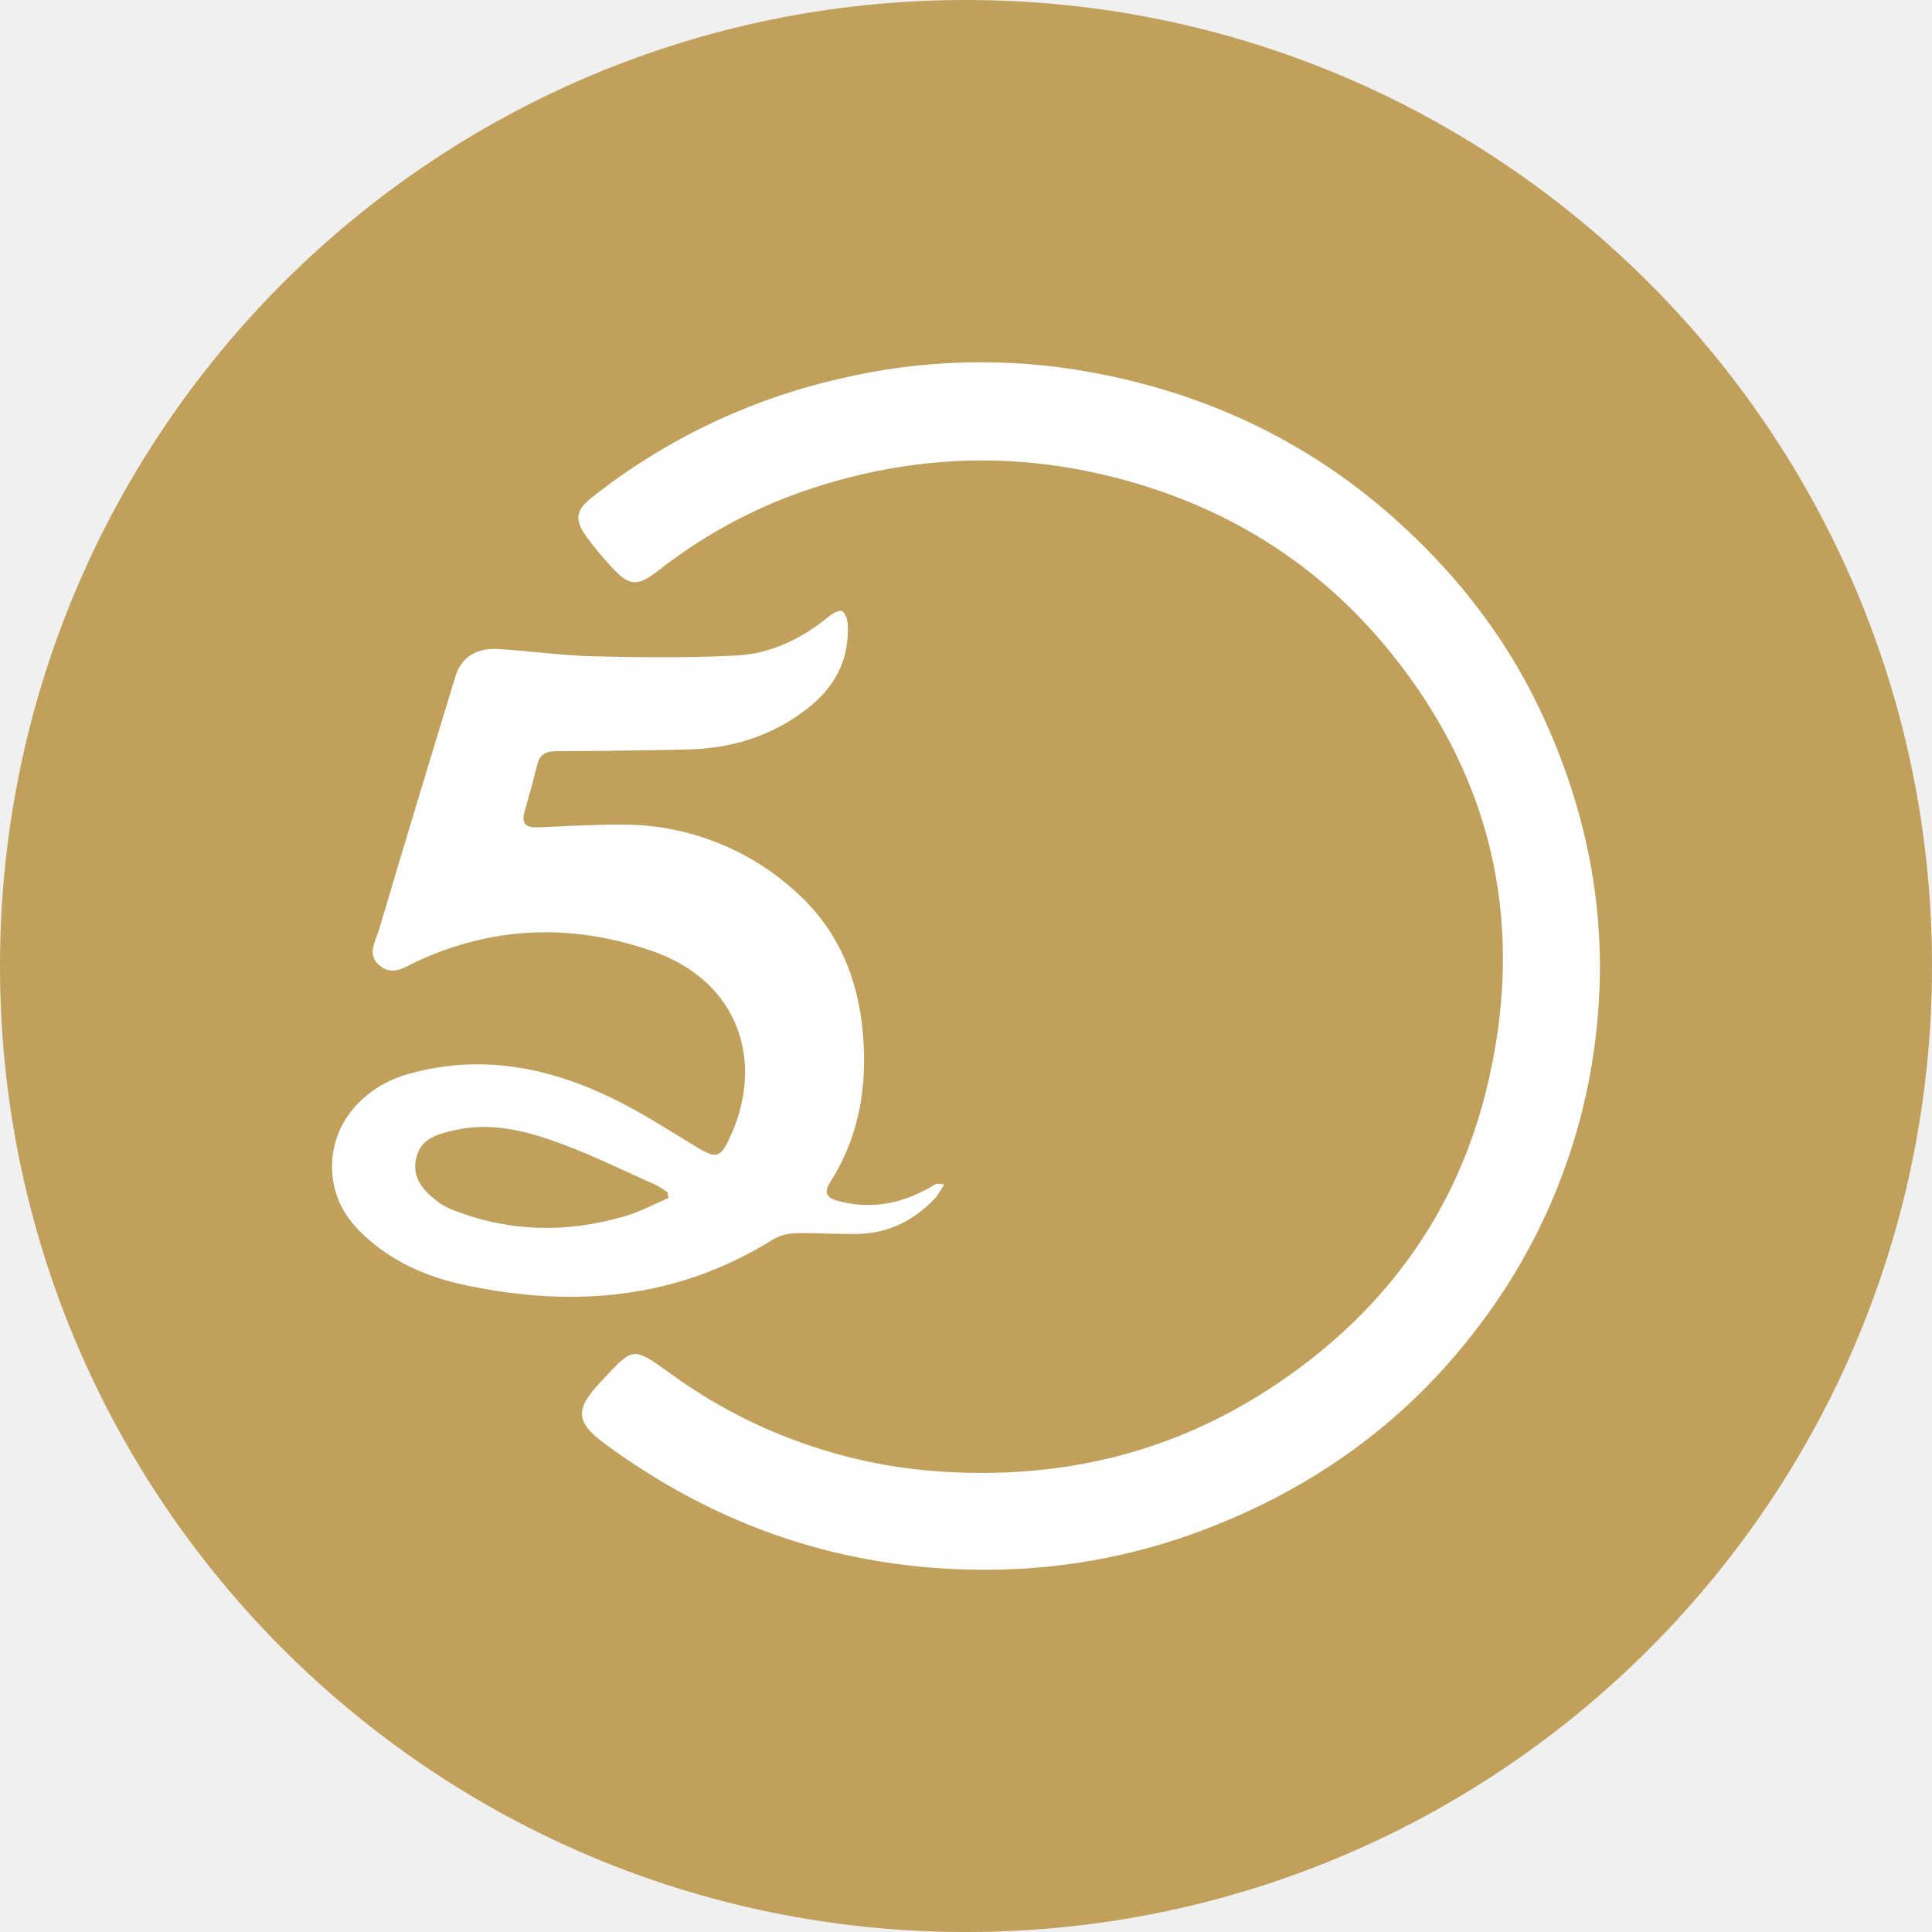
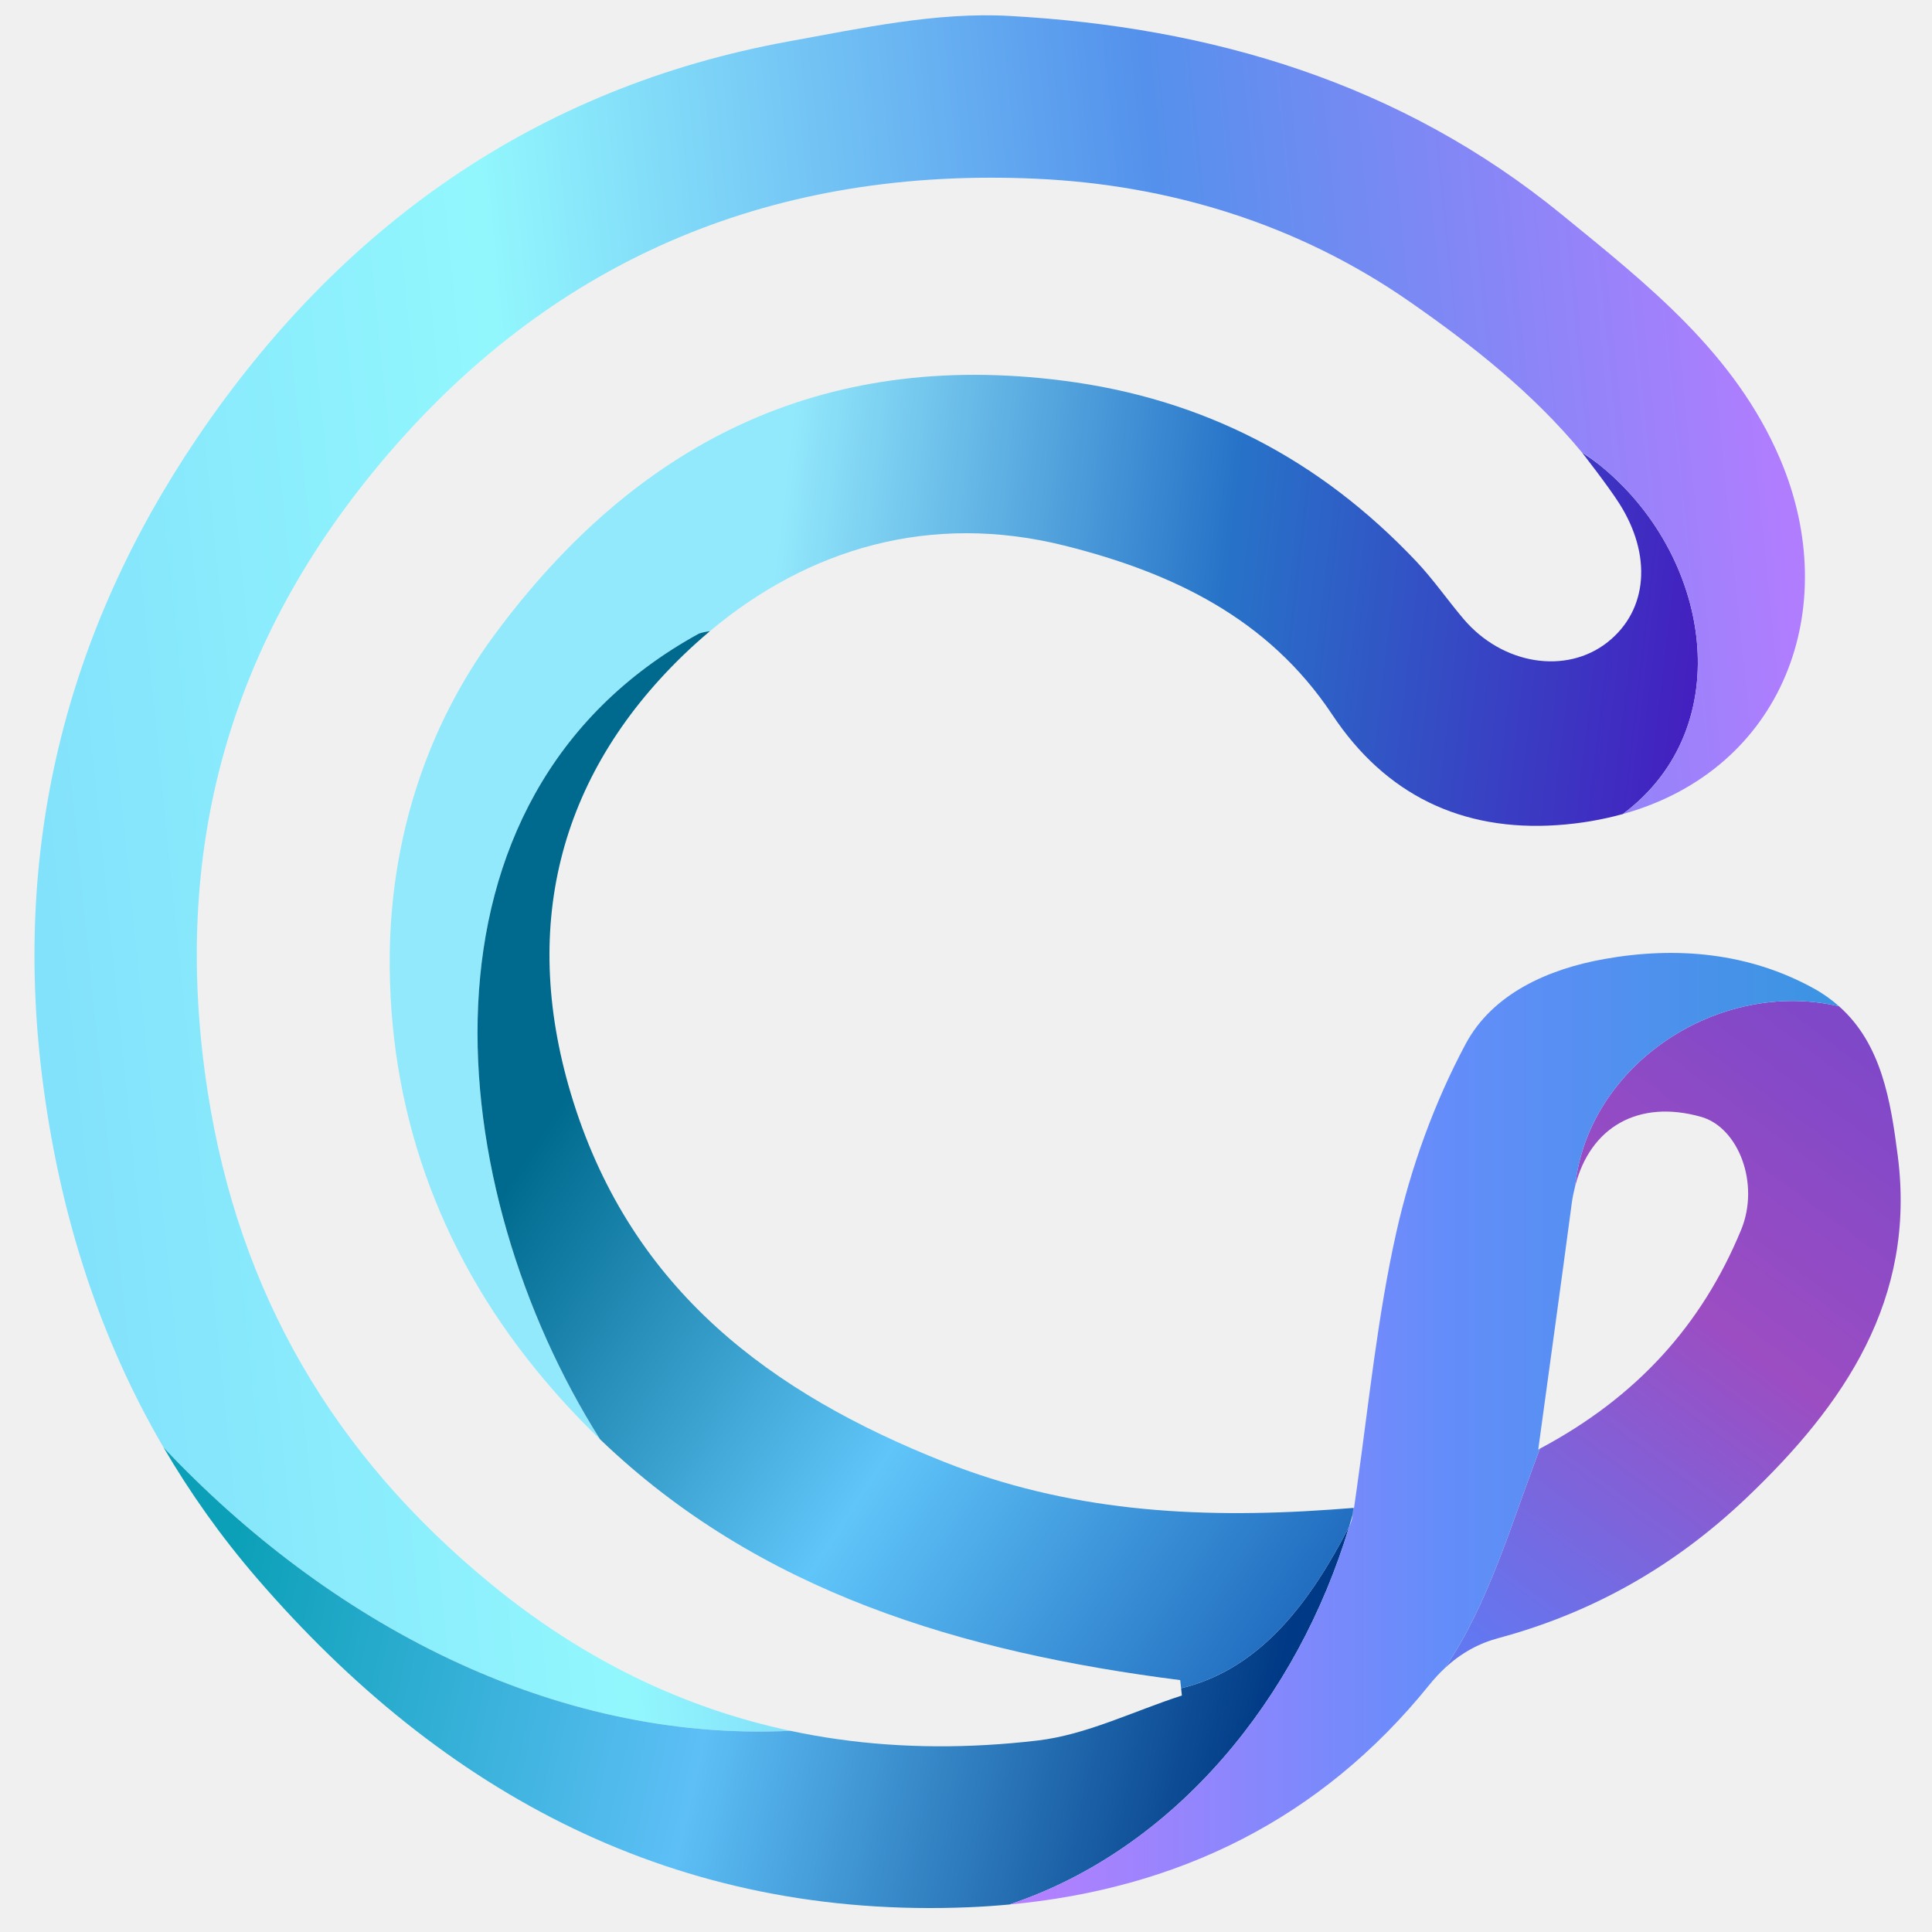
- <svg xmlns="http://www.w3.org/2000/svg" height="32" viewBox="0 0 32 32" width="32">
-   <g fill="none" fill-rule="evenodd">
-     <circle cx="16" cy="16" fill="#c1a05c" r="16" />
-     <path d="M16.276 26c-2.319-.006-4.395-.718-6.249-2.08-.493-.362-.508-.57-.088-1.021l.038-.04c.513-.556.51-.553 1.119-.115a8.564 8.564 0 004.823 1.646c1.846.064 3.542-.377 5.075-1.366 1.839-1.186 3.093-2.838 3.618-4.947.659-2.648.169-5.1-1.567-7.255-1.216-1.51-2.796-2.483-4.705-2.944-1.704-.412-3.378-.311-5.023.255-.871.3-1.676.742-2.403 1.31-.359.28-.495.274-.8-.068a5.714 5.714 0 01-.412-.502c-.188-.266-.162-.424.092-.626a10.305 10.305 0 014.115-1.974 10.126 10.126 0 014.145-.11c1.868.338 3.53 1.106 4.957 2.35 1.056.922 1.91 2 2.504 3.26.818 1.736 1.151 3.554.906 5.472a9.784 9.784 0 01-1.99 4.8c-1.107 1.442-2.524 2.494-4.218 3.185a10.15 10.15 0 01-3.937.77zm-.636-6.383c-.067.102-.102.178-.158.236-.338.355-.751.568-1.249.584-.345.01-.691-.019-1.036-.011a.78.78 0 00-.382.096c-1.594 1-3.31 1.146-5.118.762-.595-.126-1.128-.355-1.582-.745-.342-.293-.583-.639-.612-1.125-.05-.847.577-1.425 1.223-1.614 1.193-.35 2.328-.137 3.414.39.496.24.96.546 1.434.83.272.161.353.155.489-.123.615-1.256.218-2.641-1.284-3.153-1.318-.45-2.607-.405-3.876.18-.186.086-.39.25-.609.074-.227-.184-.075-.403-.017-.597.417-1.404.84-2.805 1.269-4.205.094-.307.339-.465.697-.446.527.029 1.051.108 1.578.12.79.02 1.583.027 2.372-.012.587-.03 1.102-.288 1.555-.662.055-.045.166-.097.202-.073.053.035.085.133.09.207.037.606-.223 1.073-.705 1.436-.57.43-1.221.63-1.932.647-.737.017-1.474.027-2.21.03-.166.002-.254.062-.293.218-.066.26-.136.521-.211.78-.057.193.016.27.211.262.464-.017.928-.048 1.391-.045a4.246 4.246 0 012.883 1.106c.773.688 1.086 1.576 1.133 2.568.037.795-.115 1.556-.552 2.241-.119.187-.065.268.136.321.534.141 1.027.045 1.498-.218.04-.022.077-.047.118-.066.014-.006.035.001.133.007zm-4.568.226l-.016-.097c-.067-.041-.13-.092-.203-.124-.53-.235-1.053-.495-1.597-.693-.555-.203-1.132-.348-1.736-.207-.272.063-.544.132-.623.445-.088.345.123.56.369.748.077.059.172.101.264.137.934.36 1.882.37 2.834.088.244-.072.473-.197.708-.297z" fill="#fff" />
+ <svg xmlns="http://www.w3.org/2000/svg" version="1.1" id="Layer_1" x="0px" y="0px" viewBox="0 0 500 500" style="enable-background:new 0 0 500 500;" xml:space="preserve">
+   <g>
+     <linearGradient id="SVGID_1_" gradientUnits="userSpaceOnUse" x1="430.021" y1="260.769" x2="189.808" y2="232.508">
+       <stop offset="4.783163e-04" style="stop-color:#441FC0" />
+       <stop offset="0.52" style="stop-color:#2773C8" />
+       <stop offset="1" style="stop-color:#93E9FC" />
+     </linearGradient>
+     <path style="fill:url(#SVGID_1_);" d="M413.792,120.198c-2.323-1.76-1.689-1.302-4.384-3.106c0,0,6.68,8.534,9.641,13.178   c8.514,13.352,7.454,27.649-3.006,35.924c-10.714,8.475-27.219,5.854-37.289-6.018c-4.149-4.892-7.813-10.223-12.208-14.872   c-24.912-26.354-55.006-42.126-91.371-46.785c-62.723-8.036-110.59,16.234-147.183,65.749   c-18.079,24.463-26.81,53.529-27.125,82.744c-0.424,39.425,12.261,76.09,37.976,107.628c5.252,6.441,10.744,12.372,16.448,17.851   c-40.8-64.522-51.848-166.012,25.583-208.523c0.952-0.317,1.903-0.502,2.854-0.628c25.45-21.344,57.039-30.878,92.012-22.078   c27.622,6.951,52.477,18.72,69.059,43.71c13.709,20.661,33.46,30.259,58.211,28.57c6.073-0.414,11.722-1.412,16.98-2.871   C450.244,188.097,442.791,143.397,413.792,120.198z" />
+     <linearGradient id="SVGID_2_" gradientUnits="userSpaceOnUse" x1="501.679" y1="247.268" x2="374.507" y2="418.597">
+       <stop offset="4.783163e-04" style="stop-color:#7446CB" />
+       <stop offset="0.52" style="stop-color:#9C4DC2" />
+       <stop offset="1" style="stop-color:#6377F0" />
+     </linearGradient>
+     <path style="fill:url(#SVGID_2_);" d="M491.14,299.125c-1.826-14.19-4.177-28.928-15.189-38.69   c-31.002-7.255-64.94,14.9-68.318,46.604c3.877-15.383,16.417-22.578,32.602-18.004c9.676,2.734,15.292,17.304,10.363,29.253   c-10.163,24.642-27.063,43.318-52.052,56.61c-7.38,19.136-13.144,39.983-24.639,56.825c4.232-3.952,8.831-6.426,13.863-7.78   c24.663-6.636,45.808-18.771,64.232-36.305C477.381,363.484,495.915,336.25,491.14,299.125z" />
+     <linearGradient id="SVGID_3_" gradientUnits="userSpaceOnUse" x1="470.473" y1="201.202" x2="-17.019" y2="250.657">
+       <stop offset="4.783163e-04" style="stop-color:#B17DFF" />
+       <stop offset="0.317" style="stop-color:#5491EC" />
+       <stop offset="0.672" style="stop-color:#92F7FD" />
+       <stop offset="1" style="stop-color:#7FDDFB" />
+     </linearGradient>
+     <path style="fill:url(#SVGID_3_);" d="M460.672,118.741c-11.689-27.375-34.286-45.086-56.51-63.236   C362.473,21.456,313.544,6.988,261.107,4.117c-18.799-1.029-38.103,3.169-56.886,6.581   C138.403,22.655,87.759,59.003,51.015,113.334C16.885,163.797,2.905,219.843,11.3,281.722   c4.586,33.798,14.649,64.861,31.021,92.877c42.598,45.222,100.55,76.252,162.236,73.338c-27.731-5.905-53.649-18.419-77.563-38.055   c-40.572-33.315-65.123-75.021-73.233-127.264c-9.694-62.443,5.439-116.929,46.465-164.867   c44.256-51.713,100.932-74.517,167.851-71.499c34.661,1.563,67.836,11.747,96.623,31.739   c16.302,11.321,31.981,23.706,44.708,39.101c0,0,1.69,0.939,4.384,3.106c28.998,23.199,36.451,67.899,6.199,90.474   C461.45,199.172,477.167,157.373,460.672,118.741z" />
+     <linearGradient id="SVGID_4_" gradientUnits="userSpaceOnUse" x1="326.561" y1="454.695" x2="61.035" y2="393.31">
+       <stop offset="4.783163e-04" style="stop-color:#003985" />
+       <stop offset="0.52" style="stop-color:#5DBFF6" />
+       <stop offset="1" style="stop-color:#0BA0B7" />
+     </linearGradient>
+     <path style="fill:url(#SVGID_4_);" d="M42.321,374.599c6.925,11.85,14.956,23.166,24.215,33.896   c48.23,55.889,108.491,88.335,184.489,85.086c3.449-0.147,6.857-0.387,10.23-0.701c43.151-14.436,74.672-53.698,87.921-97.83   c-9.829,19.021-22.659,36.881-43.508,41.874c0.068,0.625,0.136,1.251,0.204,1.876c-12.445,4.008-24.639,10.156-37.379,11.649   c-17.764,2.081-34.947,2.002-51.518-0.319c-4.179-0.585-8.318-1.32-12.419-2.193C142.871,450.851,84.919,419.821,42.321,374.599z" />
+     <linearGradient id="SVGID_5_" gradientUnits="userSpaceOnUse" x1="261.255" y1="369.748" x2="475.951" y2="369.748">
+       <stop offset="4.783163e-04" style="stop-color:#B77FFF" />
+       <stop offset="0.52" style="stop-color:#648DFA" />
+       <stop offset="1" style="stop-color:#3B94E2" />
+     </linearGradient>
+     <path style="fill:url(#SVGID_5_);" d="M469.465,255.839c-16.89-9.327-35.631-10.966-54.263-7.646   c-14.449,2.574-28.909,8.907-35.911,22.013c-8.101,15.164-14.175,31.959-17.935,48.761c-4.786,21.385-7.013,43.354-10.168,65.881   c0.008-0.017,0.011-0.033,0.019-0.05c-0.008,0.017-0.011,0.033-0.019,0.05c-0.251,1.794-0.496,3.584-0.761,5.385   c-0.063,0.005-0.125,0.009-0.188,0.014c-0.024,0.525-0.067,1.051-0.13,1.58c0.404-1.436,0.794-2.876,1.155-4.321   c-0.361,1.446-0.751,2.885-1.155,4.321c-0.126,1.054-0.362,2.119-0.933,3.223c-13.249,44.132-44.77,83.394-87.921,97.83   c43.407-4.034,80.48-21.924,108.633-56.818c1.302-1.613,2.641-3.053,4.019-4.339c11.496-16.842,17.259-37.689,24.639-56.825   c-0.154,0.082-0.299,0.169-0.454,0.251c3.111-22.81,5.956-43.24,8.668-63.688c0.206-1.55,0.516-3.007,0.872-4.422   c3.378-31.704,37.316-53.859,68.319-46.604C474.051,258.751,471.924,257.197,469.465,255.839z" />
+     <linearGradient id="SVGID_6_" gradientUnits="userSpaceOnUse" x1="159.601" y1="263.421" x2="353.75" y2="390.474">
+       <stop offset="4.783163e-04" style="stop-color:#006A8E" />
+       <stop offset="0.52" style="stop-color:#60C5F9" />
+       <stop offset="1" style="stop-color:#216DC0" />
+     </linearGradient>
+     <path style="fill:url(#SVGID_6_);" d="M344.498,390.682c-35.843,2.52-68.427,0.217-100.057-12.308   c-45.026-17.83-80.673-44.463-96.041-93.178c-14.091-44.668-3.948-84.252,28.262-115.484c2.298-2.228,4.658-4.349,7.069-6.371   c-0.952,0.125-1.903,0.31-2.854,0.628c-77.431,42.511-66.383,144.001-25.583,208.523c41.141,39.517,93.549,55.097,150.146,62.322   c0.016,0.145,0.032,0.29,0.047,0.435c0.061,0.559,0.122,1.117,0.182,1.676c20.849-4.993,33.679-22.854,43.508-41.874   c0.322-1.072,0.63-2.147,0.933-3.223c0.063-0.529,0.106-1.055,0.13-1.58C348.315,390.407,346.404,390.548,344.498,390.682z" />
  </g>
</svg>
